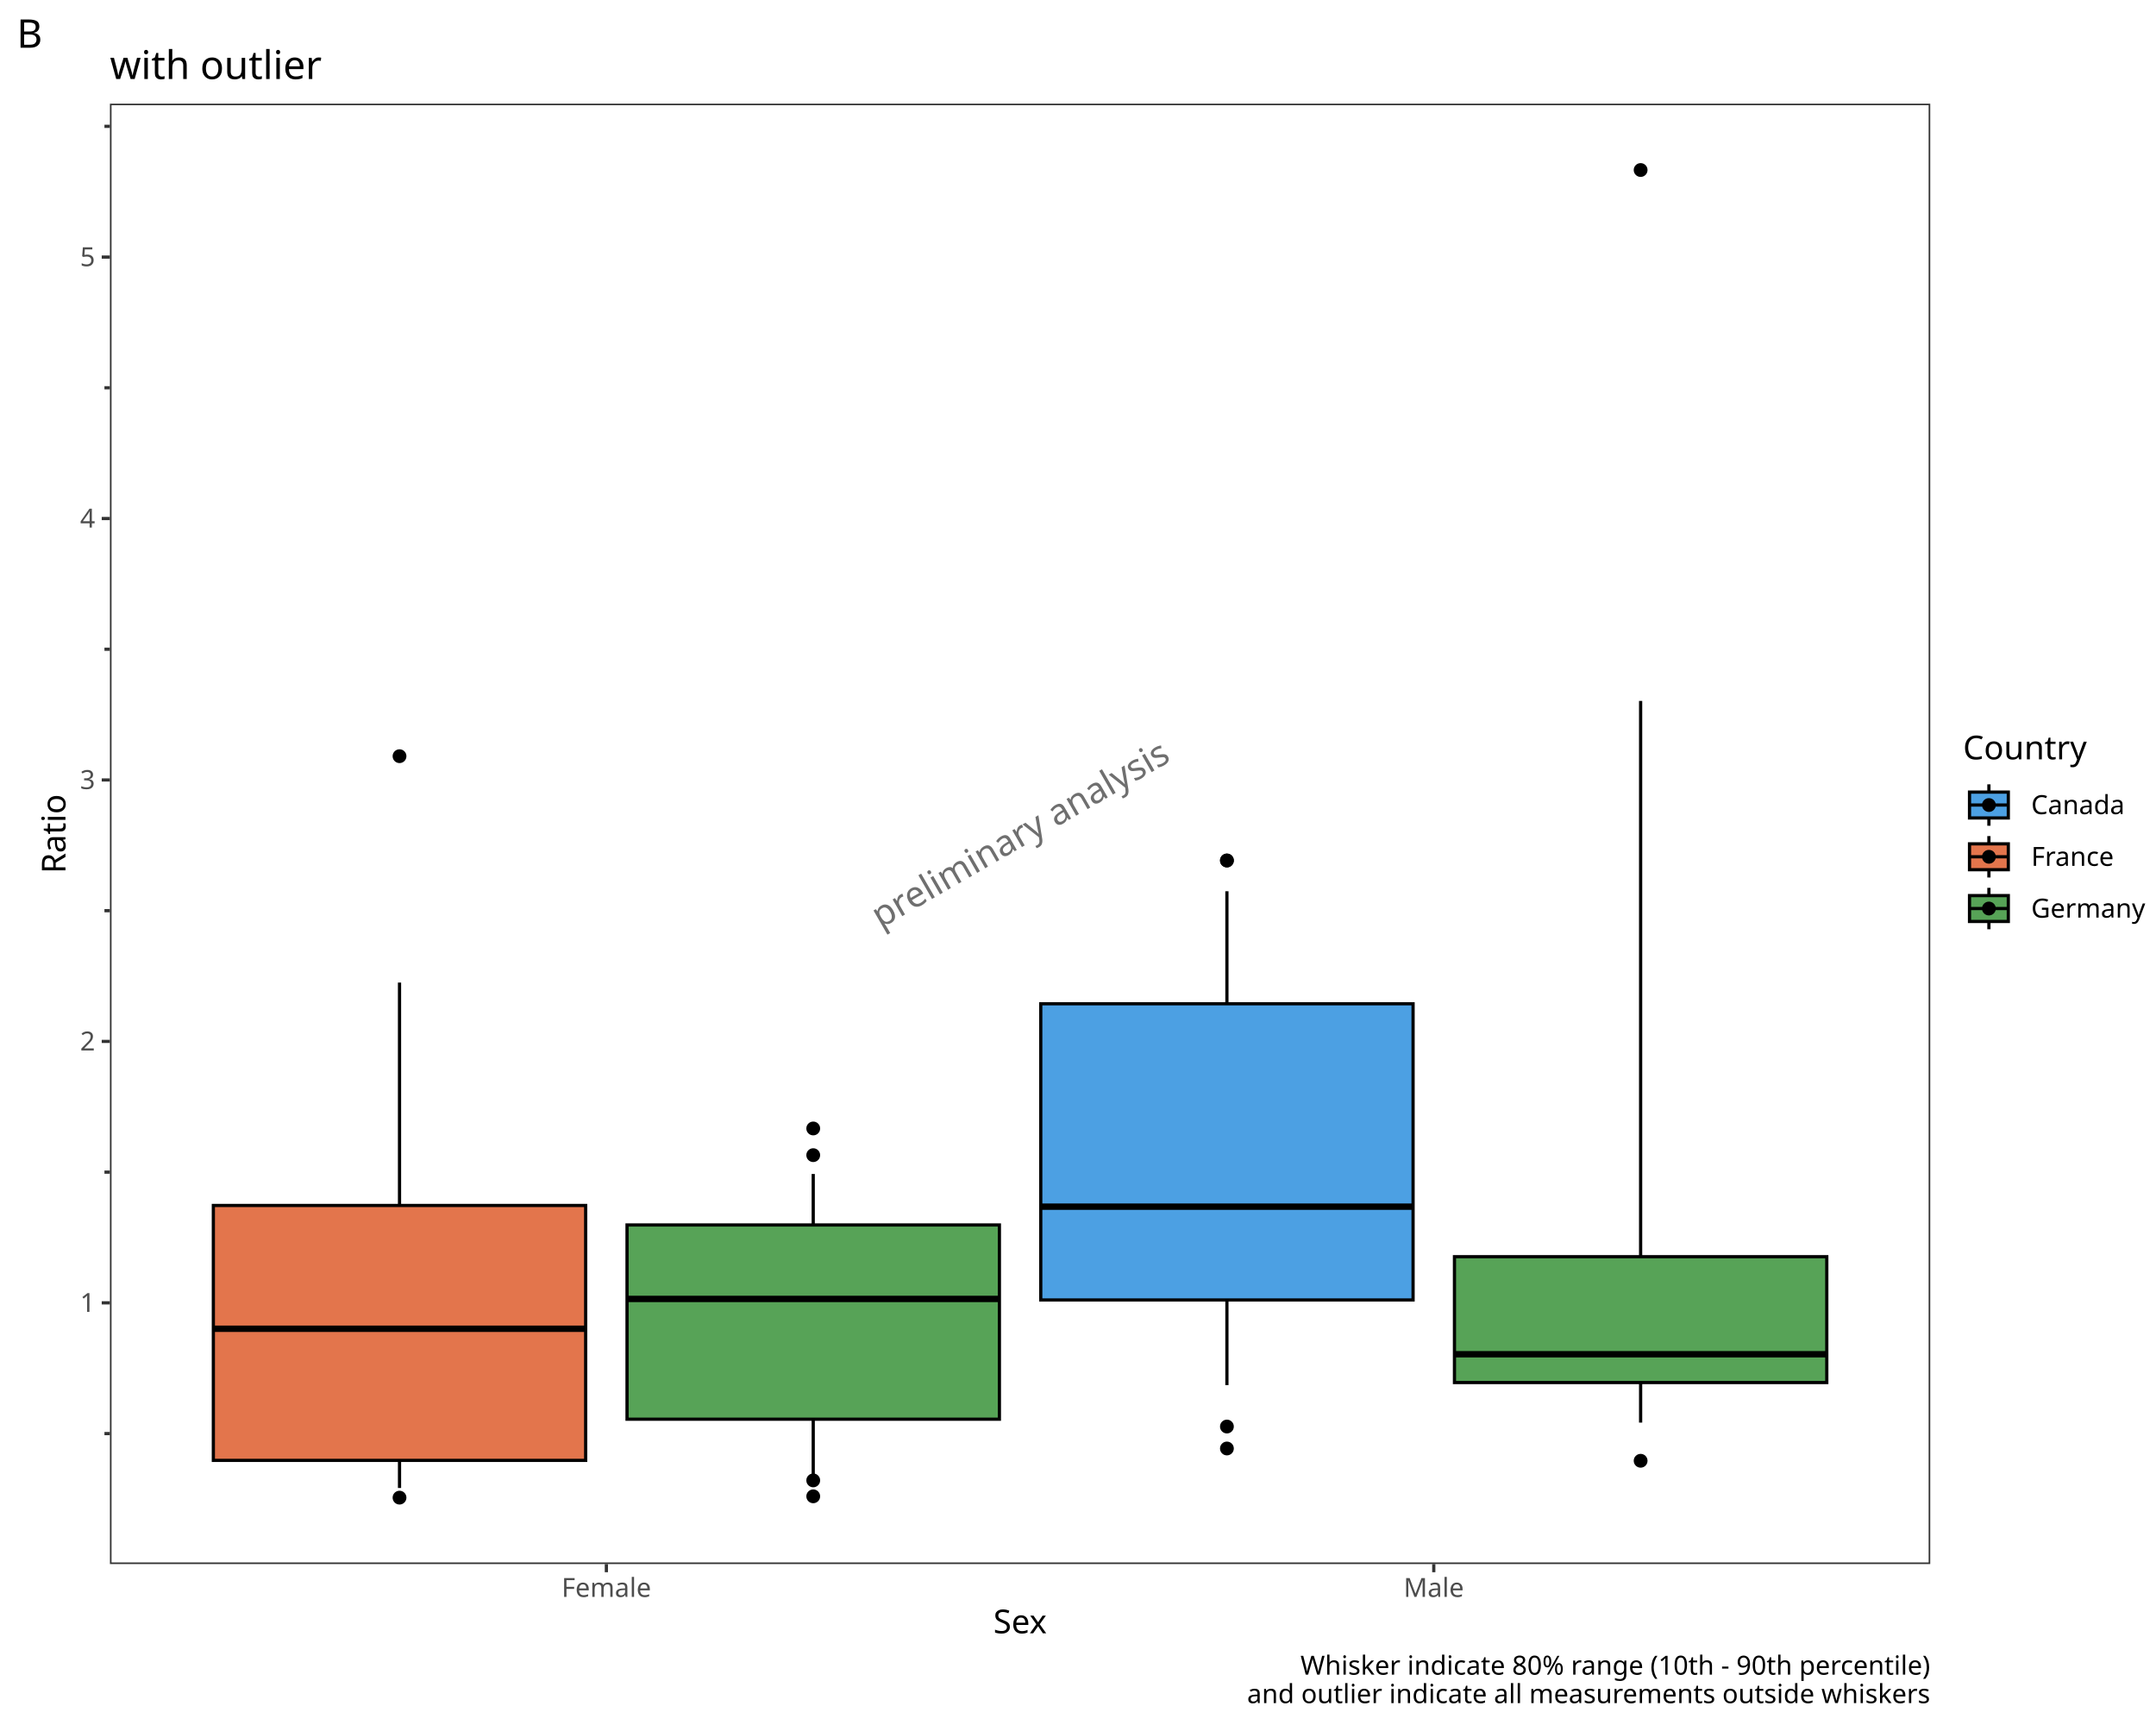
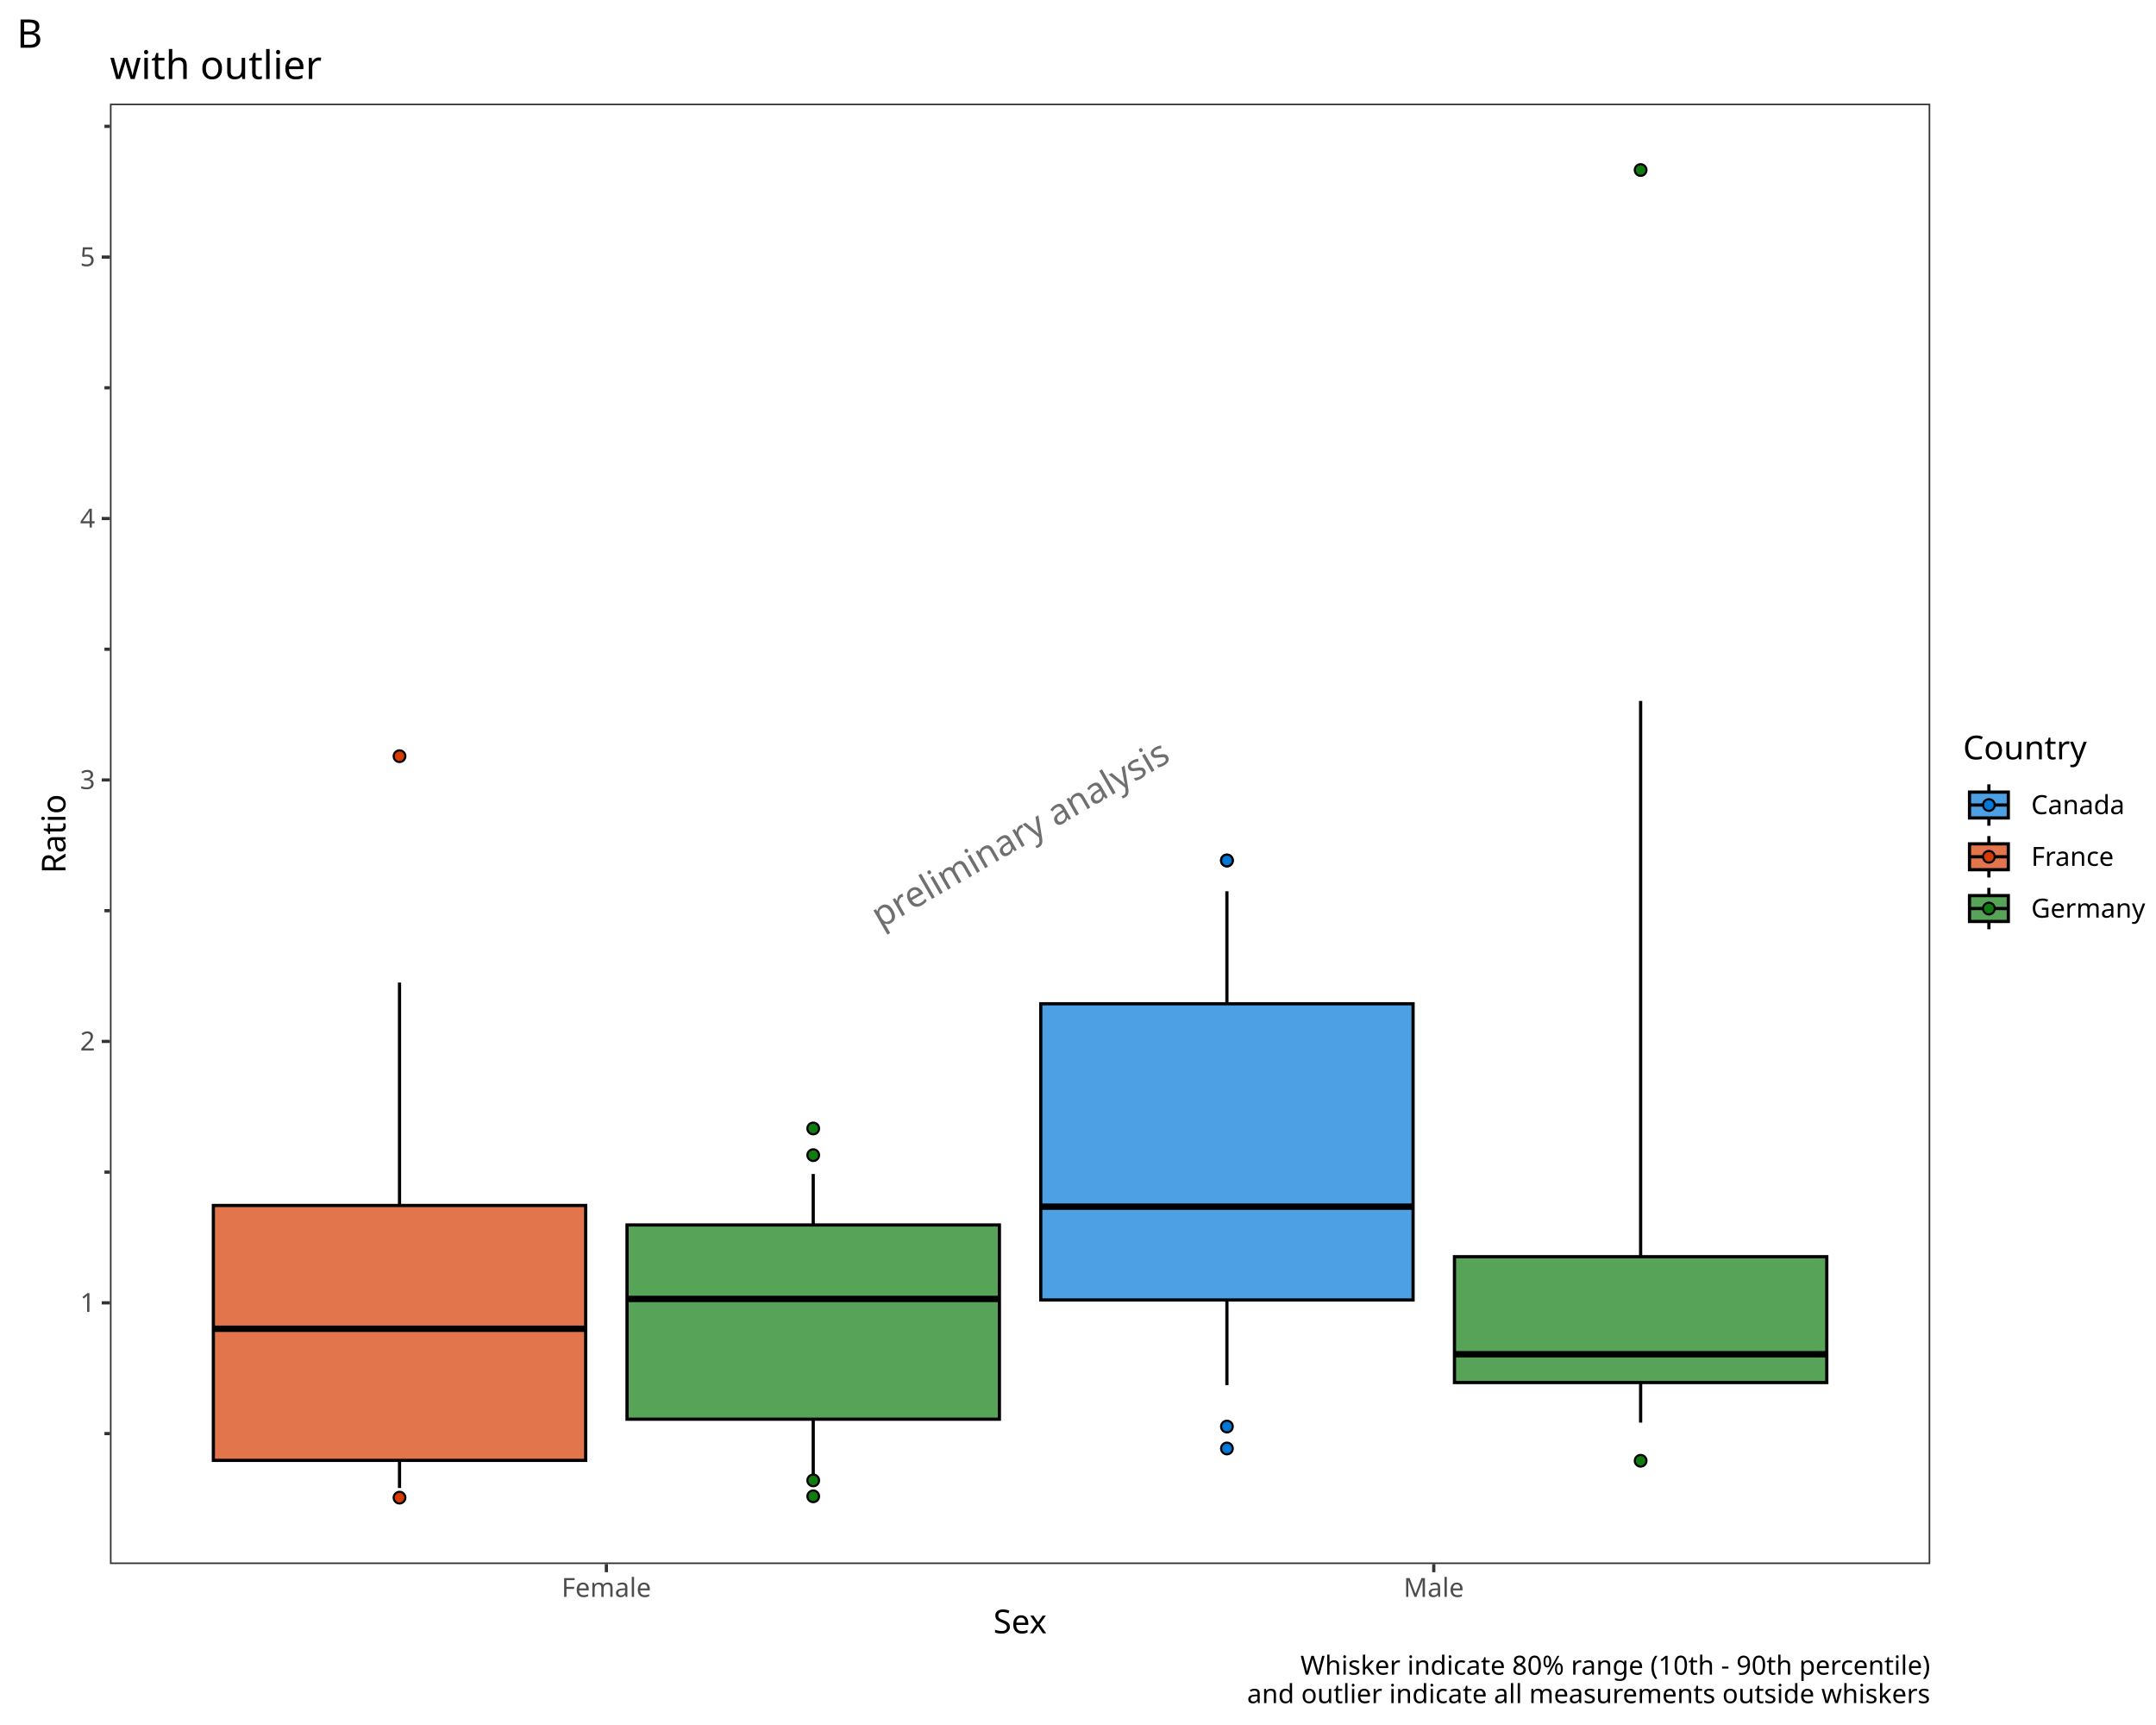
<svg xmlns="http://www.w3.org/2000/svg" class="svglite" data-engine-version="2.0" width="720.00pt" height="576.00pt" viewBox="0 0 720.00 576.00">
  <defs>
    <style type="text/css">
    .svglite line, .svglite polyline, .svglite polygon, .svglite path, .svglite rect, .svglite circle {
      fill: none;
      stroke: #000000;
      stroke-linecap: round;
      stroke-linejoin: round;
      stroke-miterlimit: 10.00;
    }
  </style>
  </defs>
  <rect width="100%" height="100%" style="stroke: none; fill: #FFFFFF;" />
  <defs>
    <clipPath id="cpMC4wMHw3MjAuMDB8MC4wMHw1NzYuMDA=">
      <rect x="0.00" y="0.00" width="720.00" height="576.00" />
    </clipPath>
  </defs>
  <g clip-path="url(#cpMC4wMHw3MjAuMDB8MC4wMHw1NzYuMDA=)">
    <rect x="-0" y="0.00" width="720.00" height="576.00" style="stroke-width: 1.07; stroke: #FFFFFF; fill: #FFFFFF;" />
  </g>
  <defs>
    <clipPath id="cpMzYuNzF8NjQ0LjYwfDM0LjYxfDUyMi4yNQ==">
      <rect x="36.71" y="34.61" width="607.90" height="487.64" />
    </clipPath>
  </defs>
  <g clip-path="url(#cpMzYuNzF8NjQ0LjYwfDM0LjYxfDUyMi4yNQ==)">
    <rect x="36.71" y="34.61" width="607.90" height="487.64" style="stroke-width: 1.07; stroke: none; fill: #FFFFFF;" />
    <text transform="translate(342.72,282.00) rotate(-30)" text-anchor="middle" style="font-size: 12.00px; fill: #333333; fill-opacity: 0.70; font-family: sans;" textLength="105.39px" lengthAdjust="spacingAndGlyphs">preliminary analysis</text>
    <line x1="133.42" y1="402.52" x2="133.42" y2="328.08" style="stroke-width: 1.07; stroke-linecap: butt;" />
    <line x1="133.42" y1="487.64" x2="133.42" y2="496.86" style="stroke-width: 1.07; stroke-linecap: butt;" />
    <polygon points="71.25,402.52 71.25,487.64 195.59,487.64 195.59,402.52 71.25,402.52 " style="stroke-width: 1.07; stroke-linecap: butt; stroke-linejoin: miter; fill: #D83B01; fill-opacity: 0.70;" />
    <line x1="71.25" y1="443.69" x2="195.59" y2="443.69" style="stroke-width: 2.13; stroke-linecap: butt; stroke-linejoin: miter;" />
    <line x1="271.58" y1="409.03" x2="271.58" y2="392.00" style="stroke-width: 1.07; stroke-linecap: butt;" />
    <line x1="271.58" y1="473.89" x2="271.58" y2="493.31" style="stroke-width: 1.07; stroke-linecap: butt;" />
    <polygon points="209.40,409.03 209.40,473.89 333.75,473.89 333.75,409.03 209.40,409.03 " style="stroke-width: 1.07; stroke-linecap: butt; stroke-linejoin: miter; fill: #107C10; fill-opacity: 0.70;" />
    <line x1="209.40" y1="433.73" x2="333.75" y2="433.73" style="stroke-width: 2.13; stroke-linecap: butt; stroke-linejoin: miter;" />
    <line x1="409.73" y1="335.17" x2="409.73" y2="297.60" style="stroke-width: 1.07; stroke-linecap: butt;" />
    <line x1="409.73" y1="434.08" x2="409.73" y2="462.51" style="stroke-width: 1.07; stroke-linecap: butt;" />
    <polygon points="347.56,335.17 347.56,434.08 471.90,434.08 471.90,335.17 347.56,335.17 " style="stroke-width: 1.07; stroke-linecap: butt; stroke-linejoin: miter; fill: #0078D7; fill-opacity: 0.70;" />
    <line x1="347.56" y1="402.92" x2="471.90" y2="402.92" style="stroke-width: 2.13; stroke-linecap: butt; stroke-linejoin: miter;" />
    <line x1="547.89" y1="419.63" x2="547.89" y2="234.04" style="stroke-width: 1.07; stroke-linecap: butt;" />
    <line x1="547.89" y1="461.65" x2="547.89" y2="475.03" style="stroke-width: 1.07; stroke-linecap: butt;" />
    <polygon points="485.72,419.63 485.72,461.65 610.06,461.65 610.06,419.63 485.72,419.63 " style="stroke-width: 1.07; stroke-linecap: butt; stroke-linejoin: miter; fill: #107C10; fill-opacity: 0.70;" />
    <line x1="485.72" y1="452.20" x2="610.06" y2="452.20" style="stroke-width: 2.13; stroke-linecap: butt; stroke-linejoin: miter;" />
-     <circle cx="133.42" cy="252.50" r="1.95" style="stroke-width: 0.71; fill: #000000;" />
-     <circle cx="133.42" cy="500.08" r="1.95" style="stroke-width: 0.71; fill: #000000;" />
-     <circle cx="271.58" cy="376.81" r="1.95" style="stroke-width: 0.71; fill: #000000;" />
-     <circle cx="271.58" cy="385.72" r="1.95" style="stroke-width: 0.71; fill: #000000;" />
-     <circle cx="271.58" cy="499.64" r="1.95" style="stroke-width: 0.71; fill: #000000;" />
-     <circle cx="271.58" cy="494.32" r="1.95" style="stroke-width: 0.71; fill: #000000;" />
-     <circle cx="409.73" cy="287.33" r="1.95" style="stroke-width: 0.71; fill: #000000;" />
-     <circle cx="409.73" cy="483.67" r="1.95" style="stroke-width: 0.71; fill: #000000;" />
-     <circle cx="409.73" cy="287.33" r="1.95" style="stroke-width: 0.71; fill: #000000;" />
-     <circle cx="409.73" cy="476.34" r="1.95" style="stroke-width: 0.71; fill: #000000;" />
-     <circle cx="547.89" cy="56.77" r="1.95" style="stroke-width: 0.71; fill: #000000;" />
-     <circle cx="547.89" cy="487.77" r="1.95" style="stroke-width: 0.71; fill: #000000;" />
+     <circle cx="133.42" cy="252.50" r="1.95" style="stroke-width: 0.71; fill: #D83B01;" />
+     <circle cx="133.42" cy="500.08" r="1.95" style="stroke-width: 0.71; fill: #D83B01;" />
+     <circle cx="271.58" cy="376.81" r="1.95" style="stroke-width: 0.71; fill: #107C10;" />
+     <circle cx="271.58" cy="385.72" r="1.95" style="stroke-width: 0.71; fill: #107C10;" />
+     <circle cx="271.58" cy="499.64" r="1.95" style="stroke-width: 0.71; fill: #107C10;" />
+     <circle cx="271.58" cy="494.32" r="1.95" style="stroke-width: 0.71; fill: #107C10;" />
+     <circle cx="409.73" cy="287.33" r="1.95" style="stroke-width: 0.71; fill: #0078D7;" />
+     <circle cx="409.73" cy="483.67" r="1.95" style="stroke-width: 0.71; fill: #0078D7;" />
+     <circle cx="409.73" cy="287.33" r="1.95" style="stroke-width: 0.71; fill: #0078D7;" />
+     <circle cx="409.73" cy="476.34" r="1.95" style="stroke-width: 0.71; fill: #0078D7;" />
+     <circle cx="547.89" cy="56.77" r="1.95" style="stroke-width: 0.71; fill: #107C10;" />
+     <circle cx="547.89" cy="487.77" r="1.95" style="stroke-width: 0.71; fill: #107C10;" />
    <rect x="36.71" y="34.61" width="607.90" height="487.64" style="stroke-width: 1.07; stroke: #333333;" />
  </g>
  <g clip-path="url(#cpMC4wMHw3MjAuMDB8MC4wMHw1NzYuMDA=)">
    <text x="31.77" y="438.07" text-anchor="end" style="font-size: 8.80px; fill: #4D4D4D; font-family: sans;" textLength="4.89px" lengthAdjust="spacingAndGlyphs">1</text>
    <text x="31.77" y="350.77" text-anchor="end" style="font-size: 8.80px; fill: #4D4D4D; font-family: sans;" textLength="4.89px" lengthAdjust="spacingAndGlyphs">2</text>
    <text x="31.77" y="263.47" text-anchor="end" style="font-size: 8.80px; fill: #4D4D4D; font-family: sans;" textLength="4.89px" lengthAdjust="spacingAndGlyphs">3</text>
    <text x="31.77" y="176.17" text-anchor="end" style="font-size: 8.80px; fill: #4D4D4D; font-family: sans;" textLength="4.89px" lengthAdjust="spacingAndGlyphs">4</text>
    <text x="31.77" y="88.87" text-anchor="end" style="font-size: 8.80px; fill: #4D4D4D; font-family: sans;" textLength="4.89px" lengthAdjust="spacingAndGlyphs">5</text>
    <polyline points="36.71,435.04 33.97,435.04 " style="stroke-width: 1.07; stroke: #333333; stroke-linecap: butt;" />
    <polyline points="36.71,347.74 33.97,347.74 " style="stroke-width: 1.07; stroke: #333333; stroke-linecap: butt;" />
    <polyline points="36.71,260.44 33.97,260.44 " style="stroke-width: 1.07; stroke: #333333; stroke-linecap: butt;" />
    <polyline points="36.71,173.14 33.97,173.14 " style="stroke-width: 1.07; stroke: #333333; stroke-linecap: butt;" />
    <polyline points="36.71,85.84 33.97,85.84 " style="stroke-width: 1.07; stroke: #333333; stroke-linecap: butt;" />
    <polyline points="36.71,478.69 34.88,478.69 " style="stroke-width: 1.07; stroke: #333333; stroke-linecap: butt;" />
    <polyline points="36.71,391.39 34.88,391.39 " style="stroke-width: 1.07; stroke: #333333; stroke-linecap: butt;" />
    <polyline points="36.71,304.09 34.88,304.09 " style="stroke-width: 1.07; stroke: #333333; stroke-linecap: butt;" />
    <polyline points="36.71,216.79 34.88,216.79 " style="stroke-width: 1.07; stroke: #333333; stroke-linecap: butt;" />
    <polyline points="36.71,129.49 34.88,129.49 " style="stroke-width: 1.07; stroke: #333333; stroke-linecap: butt;" />
    <polyline points="36.71,42.19 34.88,42.19 " style="stroke-width: 1.07; stroke: #333333; stroke-linecap: butt;" />
    <polyline points="202.50,524.99 202.50,522.25 " style="stroke-width: 1.07; stroke: #333333; stroke-linecap: butt;" />
    <polyline points="478.81,524.99 478.81,522.25 " style="stroke-width: 1.07; stroke: #333333; stroke-linecap: butt;" />
    <text x="202.50" y="533.23" text-anchor="middle" style="font-size: 8.80px; fill: #4D4D4D; font-family: sans;" textLength="29.35px" lengthAdjust="spacingAndGlyphs">Female</text>
    <text x="478.81" y="533.23" text-anchor="middle" style="font-size: 8.80px; fill: #4D4D4D; font-family: sans;" textLength="19.08px" lengthAdjust="spacingAndGlyphs">Male</text>
    <text x="340.65" y="545.37" text-anchor="middle" style="font-size: 11.00px; font-family: sans;" textLength="18.96px" lengthAdjust="spacingAndGlyphs">Sex</text>
    <text transform="translate(21.86,278.43) rotate(-90)" text-anchor="middle" style="font-size: 11.00px; font-family: sans;" textLength="25.68px" lengthAdjust="spacingAndGlyphs">Ratio</text>
    <rect x="655.56" y="244.84" width="58.96" height="67.17" style="stroke-width: 1.07; stroke: none; fill: #FFFFFF;" />
    <text x="655.56" y="253.55" style="font-size: 11.00px; font-family: sans;" textLength="38.52px" lengthAdjust="spacingAndGlyphs">Country</text>
    <rect x="655.56" y="260.17" width="17.28" height="17.28" style="stroke-width: 1.07; stroke: none; fill: #FFFFFF;" />
    <polyline points="664.20,275.73 664.20,273.13 " style="stroke-width: 1.07; stroke-linecap: butt; stroke-linejoin: miter;" />
    <polyline points="664.20,264.49 664.20,261.90 " style="stroke-width: 1.07; stroke-linecap: butt; stroke-linejoin: miter;" />
    <rect x="657.72" y="264.49" width="12.96" height="8.64" style="stroke-width: 1.07; stroke-linecap: butt; stroke-linejoin: miter; fill: #0078D7; fill-opacity: 0.70;" />
    <polyline points="657.72,268.81 670.68,268.81 " style="stroke-width: 1.07; stroke-linecap: butt; stroke-linejoin: miter;" />
-     <circle cx="664.20" cy="268.81" r="1.95" style="stroke-width: 0.71; fill: #000000;" />
+     <circle cx="664.20" cy="268.81" r="1.95" style="stroke-width: 0.71; fill: #0078D7;" />
    <rect x="655.56" y="277.45" width="17.28" height="17.28" style="stroke-width: 1.07; stroke: none; fill: #FFFFFF;" />
    <polyline points="664.20,293.01 664.20,290.41 " style="stroke-width: 1.07; stroke-linecap: butt; stroke-linejoin: miter;" />
    <polyline points="664.20,281.77 664.20,279.18 " style="stroke-width: 1.07; stroke-linecap: butt; stroke-linejoin: miter;" />
    <rect x="657.72" y="281.77" width="12.96" height="8.64" style="stroke-width: 1.07; stroke-linecap: butt; stroke-linejoin: miter; fill: #D83B01; fill-opacity: 0.70;" />
    <polyline points="657.72,286.09 670.68,286.09 " style="stroke-width: 1.07; stroke-linecap: butt; stroke-linejoin: miter;" />
-     <circle cx="664.20" cy="286.09" r="1.95" style="stroke-width: 0.71; fill: #000000;" />
+     <circle cx="664.20" cy="286.09" r="1.95" style="stroke-width: 0.71; fill: #D83B01;" />
    <rect x="655.56" y="294.73" width="17.28" height="17.28" style="stroke-width: 1.07; stroke: none; fill: #FFFFFF;" />
    <polyline points="664.20,310.29 664.20,307.69 " style="stroke-width: 1.07; stroke-linecap: butt; stroke-linejoin: miter;" />
    <polyline points="664.20,299.05 664.20,296.46 " style="stroke-width: 1.07; stroke-linecap: butt; stroke-linejoin: miter;" />
    <rect x="657.72" y="299.05" width="12.96" height="8.64" style="stroke-width: 1.07; stroke-linecap: butt; stroke-linejoin: miter; fill: #107C10; fill-opacity: 0.70;" />
    <polyline points="657.72,303.37 670.68,303.37 " style="stroke-width: 1.07; stroke-linecap: butt; stroke-linejoin: miter;" />
-     <circle cx="664.20" cy="303.37" r="1.95" style="stroke-width: 0.71; fill: #000000;" />
+     <circle cx="664.20" cy="303.37" r="1.95" style="stroke-width: 0.71; fill: #107C10;" />
    <text x="678.32" y="271.84" style="font-size: 8.80px; font-family: sans;" textLength="30.83px" lengthAdjust="spacingAndGlyphs">Canada</text>
    <text x="678.32" y="289.12" style="font-size: 8.80px; font-family: sans;" textLength="27.39px" lengthAdjust="spacingAndGlyphs">France</text>
    <text x="678.32" y="306.40" style="font-size: 8.80px; font-family: sans;" textLength="36.20px" lengthAdjust="spacingAndGlyphs">Germany</text>
    <text x="36.71" y="26.39" style="font-size: 13.20px; font-family: sans;" textLength="63.09px" lengthAdjust="spacingAndGlyphs">with outlier</text>
    <text x="644.60" y="559.19" text-anchor="end" style="font-size: 8.80px; font-family: sans;" textLength="200.56px" lengthAdjust="spacingAndGlyphs">Whisker indicate 80% range (10th - 90th percentile)</text>
    <text x="644.60" y="568.69" text-anchor="end" style="font-size: 8.80px; font-family: sans;" textLength="230.40px" lengthAdjust="spacingAndGlyphs">       and outlier indicate all measurements outside whiskers</text>
    <text x="9.88" y="15.93" text-anchor="middle" style="font-size: 13.20px; font-family: sans;" textLength="8.81px" lengthAdjust="spacingAndGlyphs">B</text>
  </g>
</svg>
